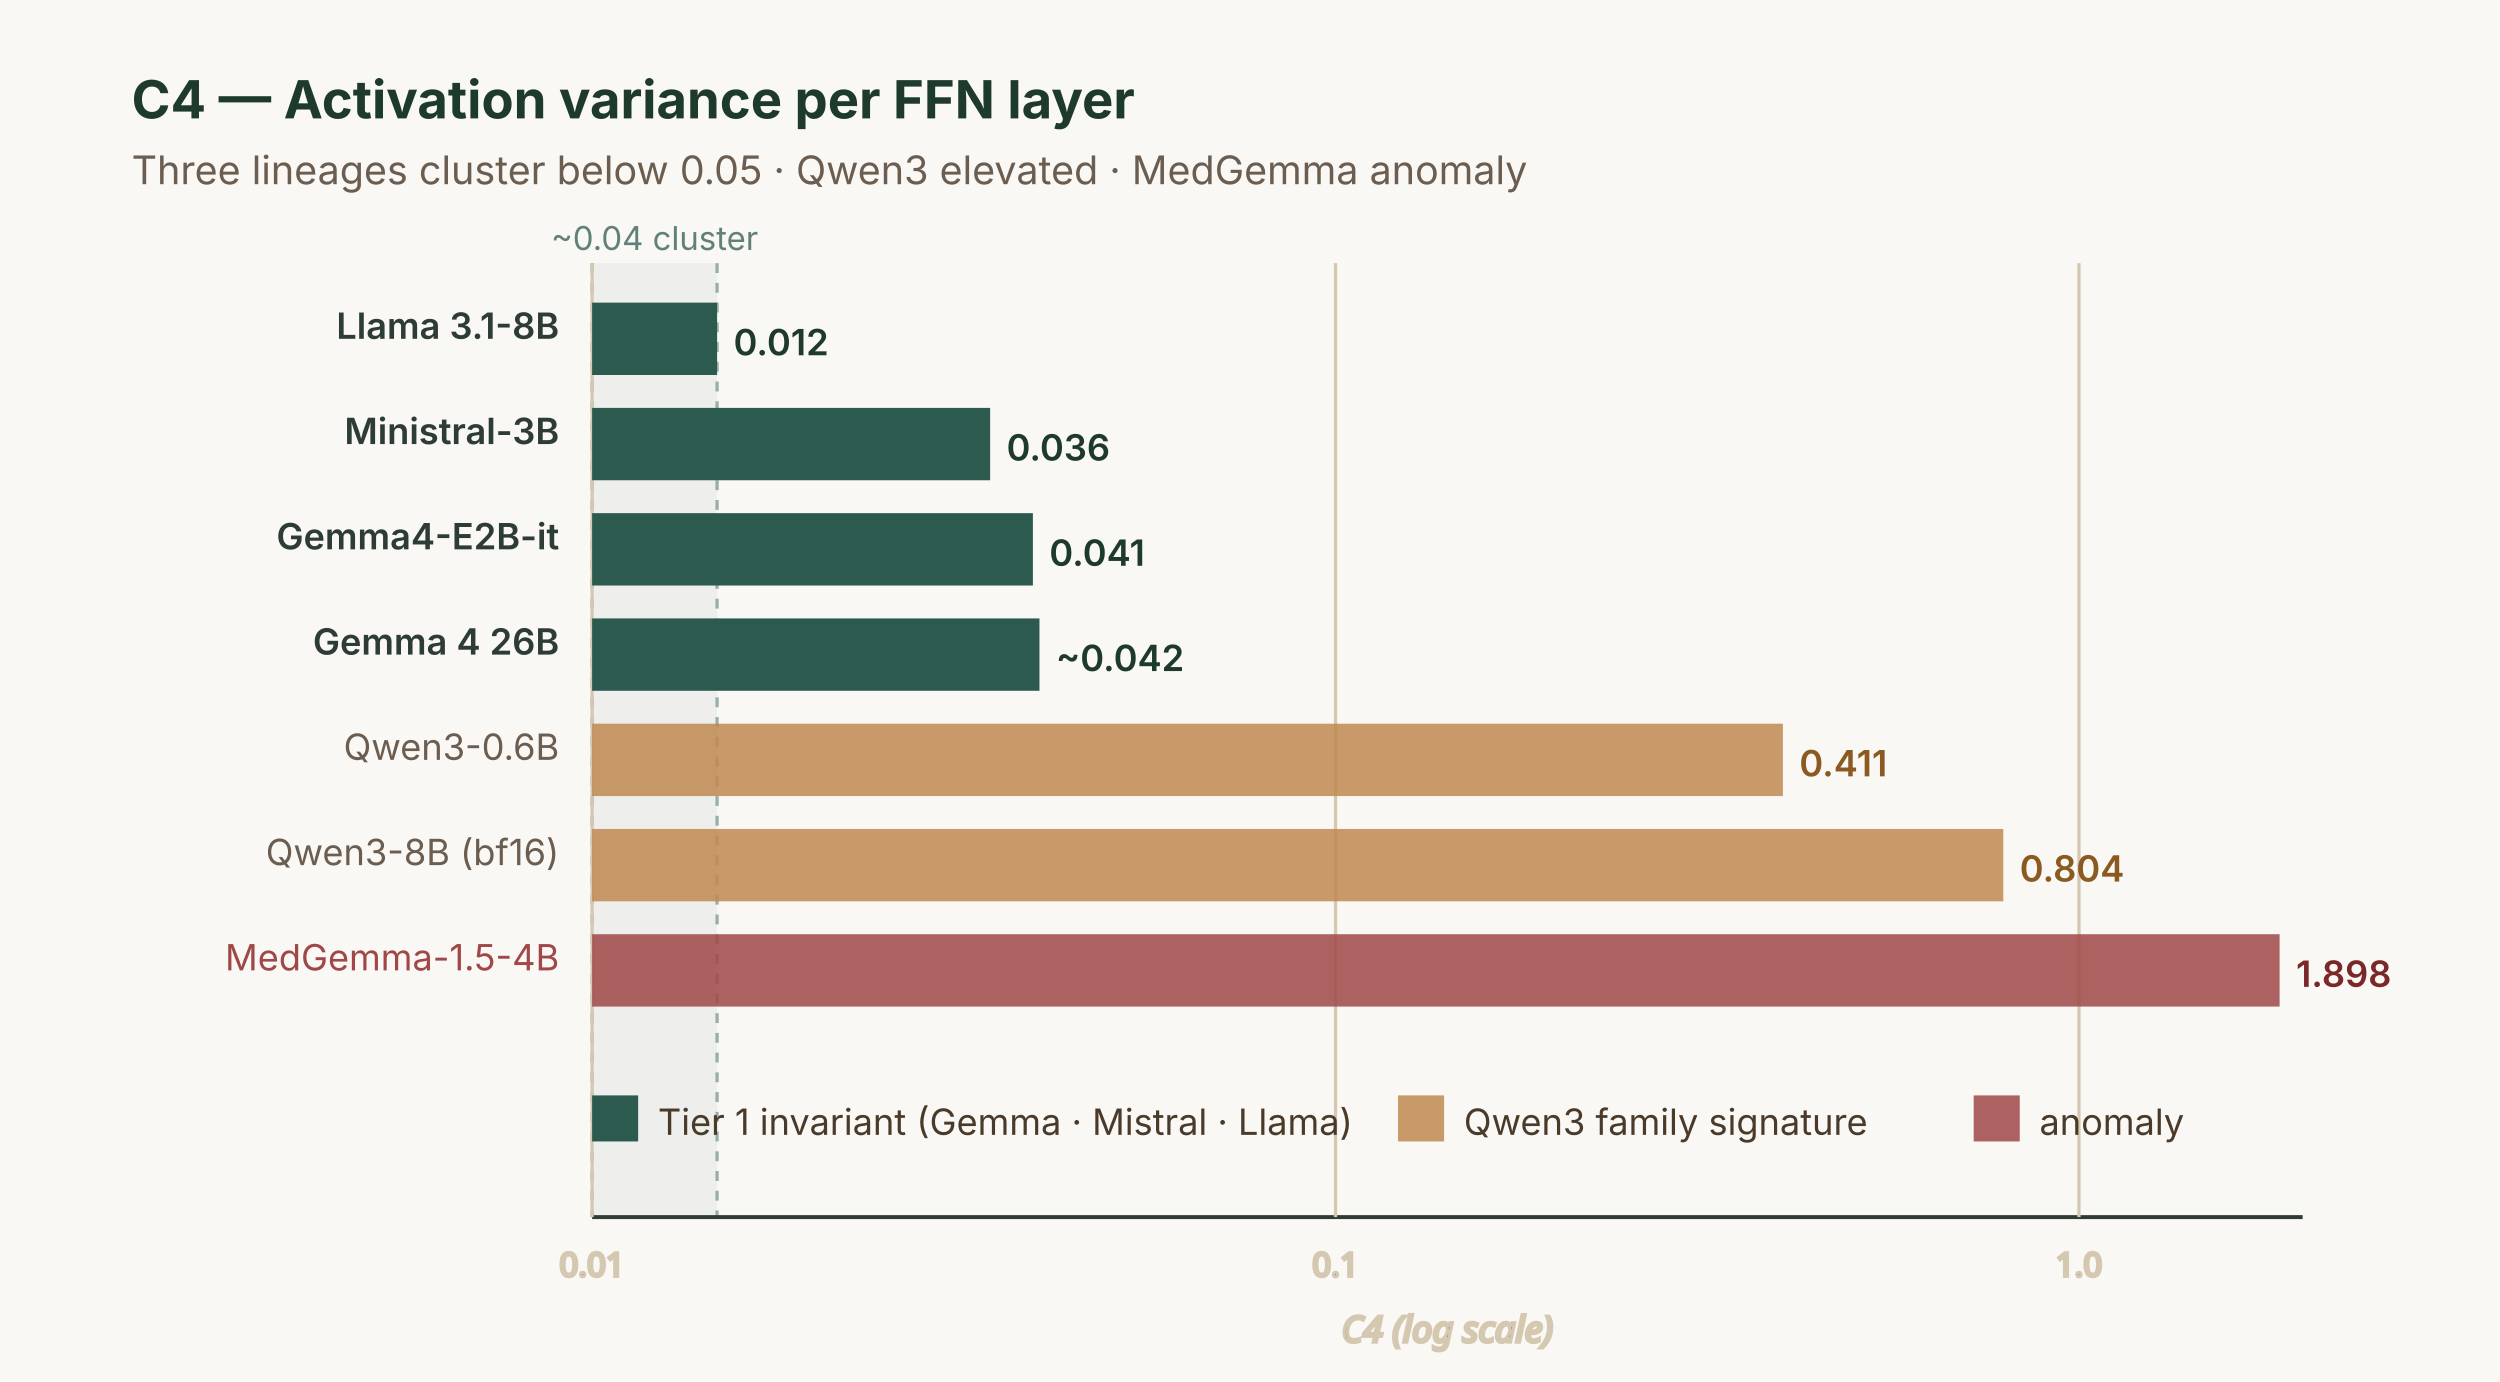
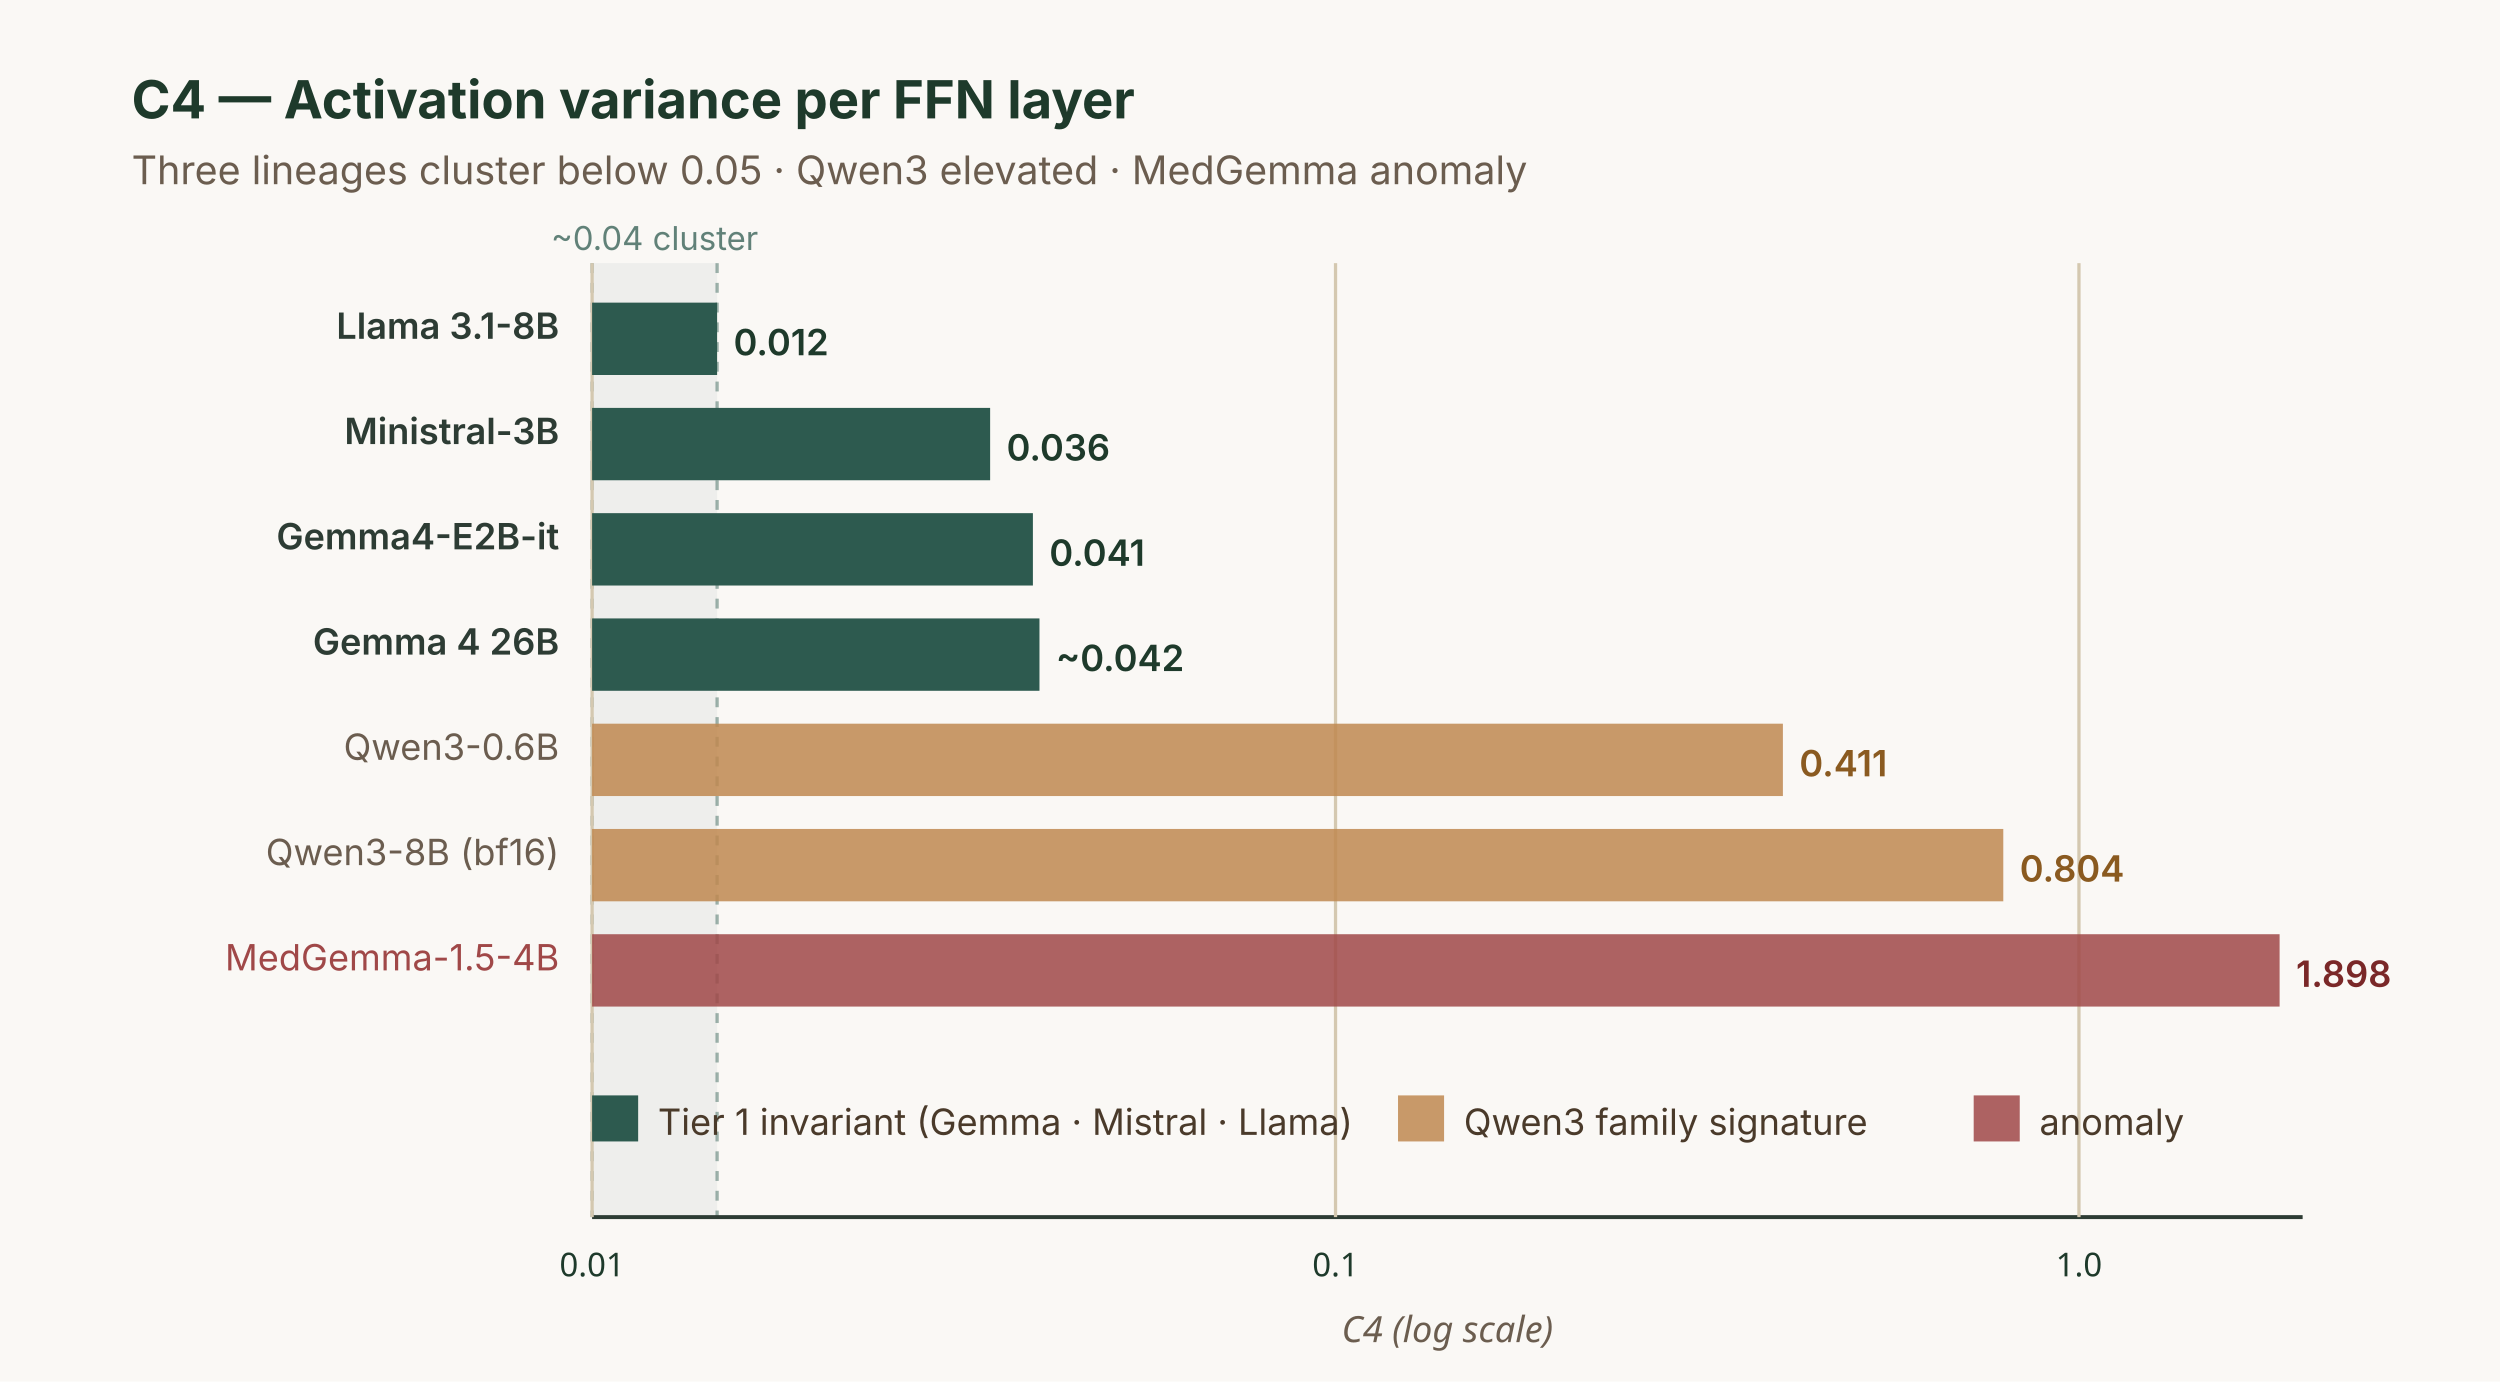
<svg xmlns="http://www.w3.org/2000/svg" viewBox="0 0 760 420" font-family="'DM Sans', -apple-system, sans-serif" role="img" aria-label="C4 layer temperature across 7 models — Gemma, Mistral, Llama cluster below 0.05 while Qwen3 family sits at 0.4–0.8 and MedGemma anomaly at 1.9">
  <rect width="760" height="420" fill="#faf8f5" />
  <text x="40" y="36" font-size="16" font-weight="700" fill="#1e3a2b">C4 — Activation variance per FFN layer</text>
  <text x="40" y="56" font-size="12" fill="#6b5d4f">Three lineages cluster below 0.05 · Qwen3 elevated · MedGemma anomaly</text>
  <g>
    <rect x="180" y="80" width="38" height="290" fill="#2d5a4f" opacity="0.06" />
    <line x1="180" y1="80" x2="180" y2="370" stroke="#2d5a4f" stroke-width="1" stroke-dasharray="3 3" opacity="0.45" />
    <line x1="218" y1="80" x2="218" y2="370" stroke="#2d5a4f" stroke-width="1" stroke-dasharray="3 3" opacity="0.45" />
    <text x="199" y="76" font-size="10" fill="#2d5a4f" text-anchor="middle" opacity="0.75">~0.04 cluster</text>
  </g>
-   <g stroke="#d4c8b0" stroke-width="1" font-size="10" fill="#8a7d68" font-family="'DM Sans', sans-serif">
+   <g stroke="#d4c8b0" stroke-width="1" font-size="10" fill="#1e3a2b" font-family="'DM Sans', sans-serif">
    <line x1="180" y1="370" x2="700" y2="370" stroke="#2d3c34" stroke-width="1.2" />
    <line x1="180" y1="80" x2="180" y2="370" />
    <line x1="406" y1="80" x2="406" y2="370" />
    <line x1="632" y1="80" x2="632" y2="370" />
-     <text x="180" y="388" text-anchor="middle">0.01</text>
-     <text x="406" y="388" text-anchor="middle">0.1</text>
-     <text x="632" y="388" text-anchor="middle">1.0</text>
-     <text x="440" y="408" text-anchor="middle" font-size="11" fill="#6b5d4f" font-style="italic">C4 (log scale)</text>
+     <text stroke="none" x="180" y="388" text-anchor="middle">0.01</text>
+     <text stroke="none" x="406" y="388" text-anchor="middle">0.1</text>
+     <text stroke="none" x="632" y="388" text-anchor="middle">1.0</text>
+     <text stroke="none" x="440" y="408" text-anchor="middle" font-size="11" fill="#6b5d4f" font-style="italic">C4 (log scale)</text>
  </g>
  <g font-size="11">
    <text x="170" y="103" text-anchor="end" fill="#2d3c34" font-weight="600">Llama 3.1-8B</text>
    <rect x="180" y="92" width="38" height="22" fill="#2d5a4f" />
    <text x="223" y="108" fill="#1e3a2b" font-weight="600">0.012</text>
    <text x="170" y="135" text-anchor="end" fill="#2d3c34" font-weight="600">Ministral-3B</text>
    <rect x="180" y="124" width="121" height="22" fill="#2d5a4f" />
    <text x="306" y="140" fill="#1e3a2b" font-weight="600">0.036</text>
    <text x="170" y="167" text-anchor="end" fill="#2d3c34" font-weight="600">Gemma4-E2B-it</text>
    <rect x="180" y="156" width="134" height="22" fill="#2d5a4f" />
    <text x="319" y="172" fill="#1e3a2b" font-weight="600">0.041</text>
    <text x="170" y="199" text-anchor="end" fill="#2d3c34" font-weight="600">Gemma 4 26B</text>
    <rect x="180" y="188" width="136" height="22" fill="#2d5a4f" />
    <text x="321" y="204" fill="#1e3a2b" font-weight="600">~0.042</text>
    <text x="170" y="231" text-anchor="end" fill="#6b5d4f">Qwen3-0.6B</text>
    <rect x="180" y="220" width="362" height="22" fill="#c08850" opacity="0.85" />
    <text x="547" y="236" fill="#8a5a20" font-weight="600">0.411</text>
    <text x="170" y="263" text-anchor="end" fill="#6b5d4f">Qwen3-8B (bf16)</text>
    <rect x="180" y="252" width="429" height="22" fill="#c08850" opacity="0.85" />
    <text x="614" y="268" fill="#8a5a20" font-weight="600">0.804</text>
    <text x="170" y="295" text-anchor="end" fill="#a04848">MedGemma-1.5-4B</text>
    <rect x="180" y="284" width="513" height="22" fill="#a04848" opacity="0.85" />
    <text x="698" y="300" fill="#7a2828" font-weight="600">1.898</text>
  </g>
  <g font-size="11" fill="#4a3a2a">
    <rect x="180" y="333" width="14" height="14" fill="#2d5a4f" />
    <text x="200" y="345">Tier 1 invariant (Gemma · Mistral · Llama)</text>
    <rect x="425" y="333" width="14" height="14" fill="#c08850" opacity="0.85" />
    <text x="445" y="345">Qwen3 family signature</text>
    <rect x="600" y="333" width="14" height="14" fill="#a04848" opacity="0.85" />
    <text x="620" y="345">anomaly</text>
  </g>
</svg>
